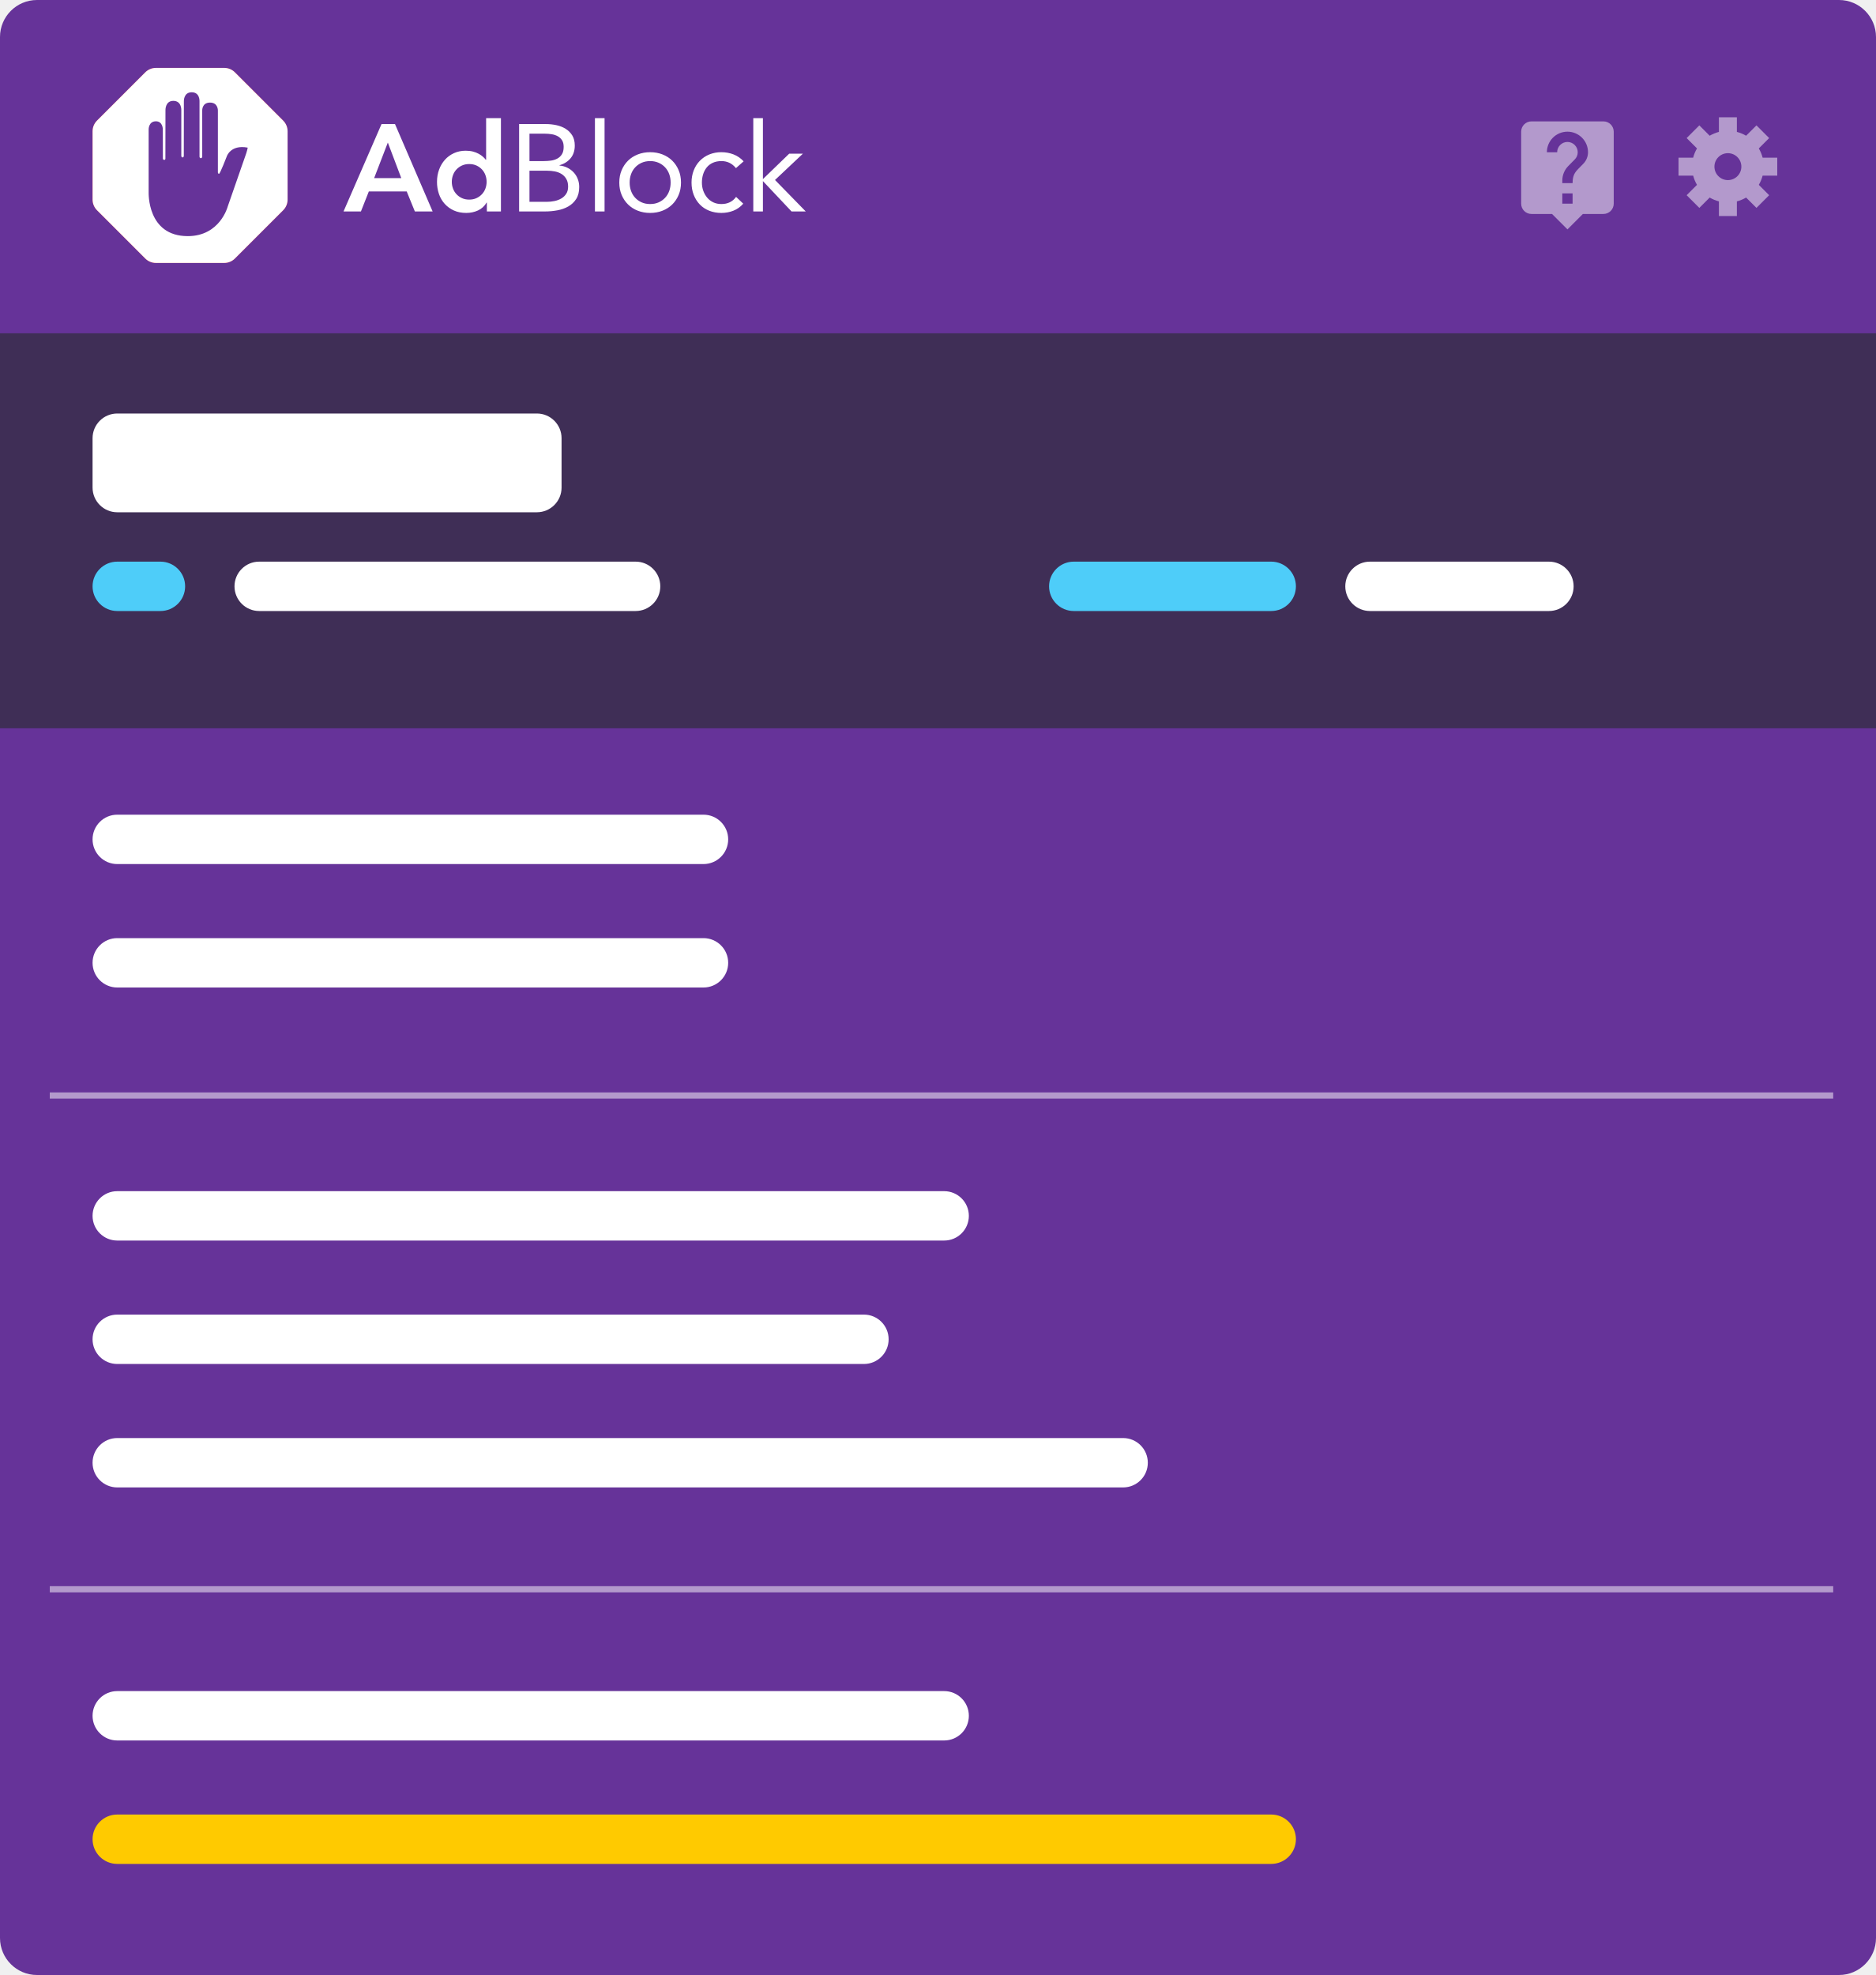
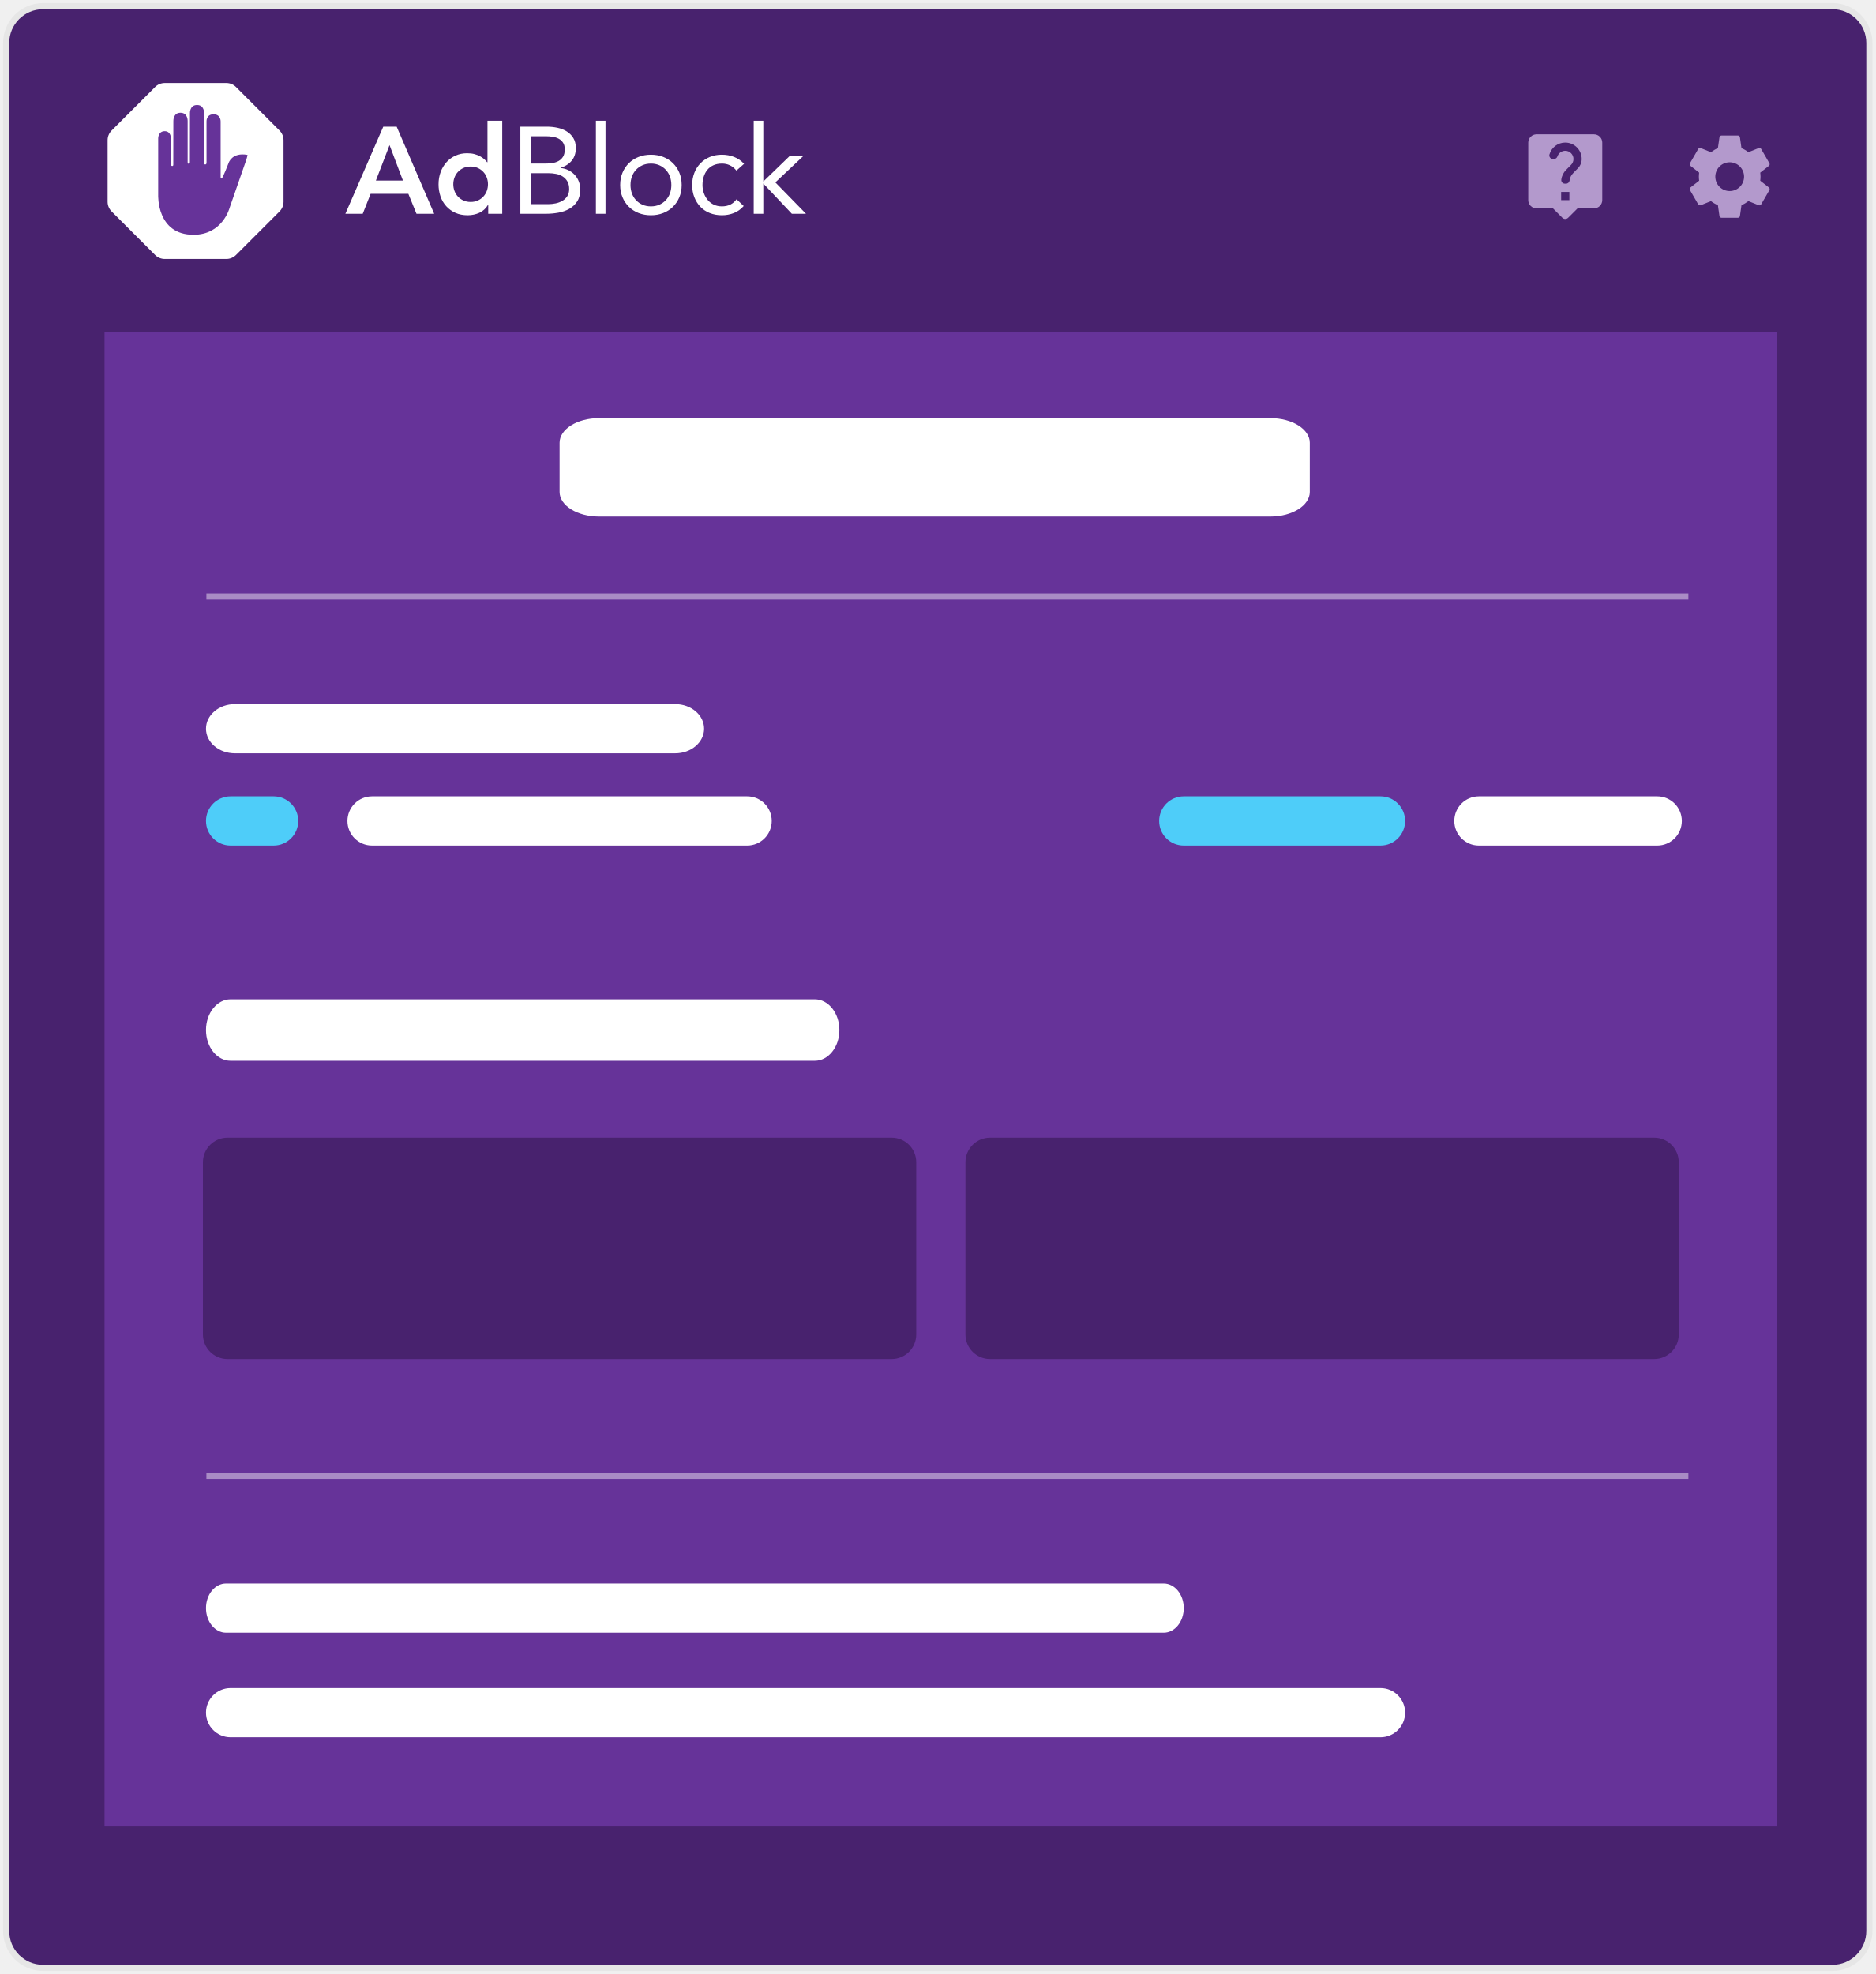
- <svg xmlns="http://www.w3.org/2000/svg" xmlns:xlink="http://www.w3.org/1999/xlink" width="304" height="320" viewBox="0 0 304 320">
-   <defs>
-     <rect id="a" width="304" height="320" rx="6" />
-   </defs>
-   <g fill="none" fill-rule="evenodd">
-     <mask id="b" fill="#fff">
-       <use xlink:href="#a" />
-     </mask>
-     <use fill="#639" xlink:href="#a" />
-     <path fill="#3F2E56" d="M0 54h304v64H0z" mask="url(#b)" />
-     <g fill-rule="nonzero" stroke="#FFF" stroke-linecap="square" stroke-opacity=".5" mask="url(#b)">
-       <path d="M8.566 177.5h288M8.566 257.5h288" />
-     </g>
-     <g mask="url(#b)">
-       <path fill="#FFF" fill-rule="nonzero" d="M61.827 20.1h2.18l6.1 14.16h-2.88l-1.32-3.24h-6.14l-1.28 3.24h-2.82l6.16-14.16zm3.2 8.76l-2.18-5.76-2.22 5.76h4.4zm13.867 3.96h-.04a3.087 3.087 0 0 1-1.4 1.28c-.587.266-1.22.4-1.9.4-.747 0-1.41-.13-1.99-.39a4.459 4.459 0 0 1-1.49-1.07 4.575 4.575 0 0 1-.94-1.6 5.986 5.986 0 0 1-.32-1.98c0-.707.113-1.367.34-1.98a4.924 4.924 0 0 1 .95-1.6c.406-.454.896-.81 1.47-1.07.573-.26 1.2-.39 1.88-.39.453 0 .853.046 1.2.14.346.093.653.213.92.36.266.146.493.303.68.47.186.166.34.33.46.49h.06v-6.74h2.4v15.12h-2.28v-1.44zm-5.68-3.36c0 .373.063.733.19 1.08.126.346.313.653.56.92.246.266.543.48.89.64.346.16.74.24 1.18.24.44 0 .833-.08 1.18-.24a2.79 2.79 0 0 0 .89-.64 2.71 2.71 0 0 0 .56-.92c.126-.347.19-.707.19-1.08 0-.374-.064-.734-.19-1.08a2.71 2.71 0 0 0-.56-.92 2.79 2.79 0 0 0-.89-.64c-.347-.16-.74-.24-1.18-.24-.44 0-.834.08-1.18.24a2.79 2.79 0 0 0-.89.64 2.71 2.71 0 0 0-.56.92c-.127.346-.19.706-.19 1.08zM84.12 20.1h4.32c.587 0 1.16.06 1.72.18s1.06.316 1.5.59c.44.273.797.63 1.07 1.07.274.44.41.986.41 1.64 0 .826-.223 1.51-.67 2.05-.446.54-1.05.923-1.81 1.15v.04a3.563 3.563 0 0 1 2.29 1.1c.287.306.51.663.67 1.07.16.406.24.843.24 1.31 0 .786-.163 1.433-.49 1.94a3.65 3.65 0 0 1-1.28 1.21c-.526.3-1.12.51-1.78.63-.66.12-1.316.18-1.97.18h-4.22V20.1zm1.68 6h2.32c.4 0 .79-.027 1.17-.08.38-.054.724-.164 1.03-.33.307-.167.554-.4.74-.7.187-.3.28-.697.28-1.19 0-.44-.086-.797-.26-1.07a1.9 1.9 0 0 0-.69-.65 2.982 2.982 0 0 0-.98-.33 6.862 6.862 0 0 0-1.11-.09h-2.5v4.44zm0 6.6h2.84c.414 0 .824-.044 1.23-.13a3.627 3.627 0 0 0 1.1-.42 2.33 2.33 0 0 0 .79-.76c.2-.314.3-.697.3-1.15 0-.494-.096-.907-.29-1.24a2.303 2.303 0 0 0-.76-.8c-.313-.2-.673-.34-1.08-.42a6.46 6.46 0 0 0-1.25-.12H85.8v5.04zm10.607-13.56h1.56v15.12h-1.56V19.14zm3.947 10.44c0-.734.127-1.4.38-2 .253-.6.6-1.117 1.04-1.55.44-.434.967-.77 1.58-1.01.613-.24 1.28-.36 2-.36s1.387.12 2 .36 1.14.576 1.58 1.01c.44.433.787.95 1.04 1.55.253.6.38 1.266.38 2 0 .733-.127 1.4-.38 2-.253.6-.6 1.116-1.04 1.55-.44.433-.967.77-1.58 1.01-.613.24-1.28.36-2 .36s-1.387-.12-2-.36a4.621 4.621 0 0 1-1.58-1.01 4.731 4.731 0 0 1-1.04-1.55c-.253-.6-.38-1.267-.38-2zm1.68 0c0 .493.077.95.23 1.37.153.42.377.786.67 1.1.293.313.643.56 1.05.74.407.18.863.27 1.37.27.507 0 .963-.09 1.37-.27.407-.18.757-.427 1.05-.74.293-.314.517-.68.67-1.1.153-.42.23-.877.23-1.37 0-.494-.077-.95-.23-1.37a3.191 3.191 0 0 0-.67-1.1 3.189 3.189 0 0 0-1.05-.74 3.35 3.35 0 0 0-1.37-.27c-.507 0-.963.09-1.37.27-.407.18-.757.426-1.05.74-.293.313-.517.68-.67 1.1-.153.42-.23.876-.23 1.37zm17.227-2.34c-.333-.4-.693-.69-1.08-.87a2.996 2.996 0 0 0-1.28-.27c-.52 0-.98.09-1.38.27-.4.18-.73.43-.99.75s-.457.69-.59 1.11c-.133.42-.2.87-.2 1.35 0 .48.077.93.23 1.35.153.42.367.79.64 1.11.273.32.603.57.99.75.387.18.82.27 1.3.27 1.027 0 1.82-.387 2.38-1.16l1.16 1.1c-.453.52-.987.9-1.6 1.14-.613.24-1.26.36-1.94.36-.72 0-1.38-.12-1.98-.36-.6-.24-1.11-.58-1.53-1.02-.42-.44-.747-.96-.98-1.56-.233-.6-.35-1.26-.35-1.98 0-.707.117-1.36.35-1.96.233-.6.563-1.12.99-1.56a4.52 4.52 0 0 1 1.53-1.03 5.084 5.084 0 0 1 1.97-.37c.693 0 1.35.12 1.97.36a4.31 4.31 0 0 1 1.63 1.12l-1.24 1.1zm2.807-8.1h1.56v9.88l4.26-4.12h2.22l-4.52 4.26 4.98 5.1h-2.3l-4.64-4.92v4.92h-1.56V19.14z" />
-       <path fill="#F40D12" d="M23.54 11.716l-7.824 7.825A2.444 2.444 0 0 0 15 21.27v11.067c0 .648.258 1.27.716 1.728l7.824 7.825c.459.458 1.08.716 1.729.716h11.067c.648 0 1.27-.258 1.729-.716l7.824-7.825c.458-.458.716-1.08.716-1.728V21.27c0-.649-.258-1.27-.716-1.729l-7.824-7.825A2.444 2.444 0 0 0 36.336 11H25.269c-.648 0-1.27.258-1.729.716z" />
-       <path fill="#FFF" d="M30.426 38.26c5.236 0 6.478-4.803 6.478-4.803l3.005-8.635s.272-.896.222-.906c-2.799-.523-3.394 1.45-3.394 1.45s-1.075 2.793-1.242 2.793c-.167 0-.187-.207-.187-.207V17.916s.052-1.295-1.277-1.295c-1.33 0-1.262 1.297-1.262 1.297l.002 7.415s.018.298-.231.298c-.222 0-.21-.288-.21-.288V16.41s.083-1.46-1.262-1.46c-1.344 0-1.272 1.47-1.272 1.47l-.012 8.813s.017.271-.205.271c-.206 0-.199-.268-.199-.268v-7.39s.075-1.504-1.294-1.504c-1.345 0-1.273 1.532-1.273 1.532l-.012 7.802s.025.227-.187.227c-.224 0-.219-.227-.219-.227l-.01-4.718s.012-1.304-1.118-1.304c-1.202 0-1.18 1.304-1.18 1.304v10.183c.008-.002-.304 7.118 6.339 7.118z" />
-       <g>
-         <path fill="#FFF" d="M23.54 11.716l-7.824 7.825A2.444 2.444 0 0 0 15 21.27v11.067c0 .648.258 1.27.716 1.728l7.824 7.825c.459.458 1.08.716 1.729.716h11.067c.648 0 1.27-.258 1.729-.716l7.824-7.825c.458-.458.716-1.08.716-1.728V21.27c0-.649-.258-1.27-.716-1.729l-7.824-7.825A2.444 2.444 0 0 0 36.336 11H25.269c-.648 0-1.27.258-1.729.716z" />
-         <path fill="#639" d="M30.426 38.26c5.236 0 6.478-4.803 6.478-4.803l3.005-8.635s.272-.896.222-.906c-2.799-.523-3.394 1.45-3.394 1.45s-1.075 2.793-1.242 2.793c-.167 0-.187-.207-.187-.207V17.916s.052-1.295-1.277-1.295c-1.33 0-1.262 1.297-1.262 1.297l.002 7.415s.018.298-.231.298c-.222 0-.21-.288-.21-.288V16.41s.083-1.46-1.262-1.46c-1.344 0-1.272 1.47-1.272 1.47l-.012 8.813s.017.271-.205.271c-.206 0-.199-.268-.199-.268v-7.39s.075-1.504-1.294-1.504c-1.345 0-1.273 1.532-1.273 1.532l-.012 7.802s.025.227-.187.227c-.224 0-.219-.227-.219-.227l-.01-4.718s.012-1.304-1.118-1.304c-1.202 0-1.18 1.304-1.18 1.304v10.183c.008-.002-.304 7.118 6.339 7.118z" />
-       </g>
-     </g>
-     <g fill="#FFF" fill-opacity=".5" mask="url(#b)">
-       <path d="M259.833 19.667h-11.666c-.925 0-1.667.75-1.667 1.666V33c0 .917.742 1.667 1.667 1.667h3.333l2.5 2.5 2.5-2.5h3.333c.917 0 1.667-.75 1.667-1.667V21.333c0-.916-.75-1.666-1.667-1.666zm-5 13.333h-1.666v-1.667h1.666V33zm1.725-6.458l-.75.766c-.6.609-.975 1.109-.975 2.359h-1.666v-.417c0-.917.375-1.75.975-2.358l1.033-1.05c.308-.3.492-.717.492-1.175 0-.917-.75-1.667-1.667-1.667s-1.667.75-1.667 1.667h-1.666a3.332 3.332 0 1 1 6.666 0c0 .733-.3 1.4-.775 1.875z" />
-       <path fill-rule="nonzero" d="M288 28.455v-2.91h-2.372a5.795 5.795 0 0 0-.62-1.496l1.677-1.677-2.057-2.057-1.677 1.677a5.795 5.795 0 0 0-1.496-.62V19h-2.91v2.372a5.795 5.795 0 0 0-1.496.62l-1.677-1.677-2.057 2.057 1.677 1.677a5.795 5.795 0 0 0-.62 1.496H272v2.91h2.372c.138.532.347 1.034.62 1.496l-1.677 1.677 2.057 2.057 1.677-1.677c.462.273.964.482 1.496.62V35h2.91v-2.372a5.795 5.795 0 0 0 1.496-.62l1.677 1.677 2.057-2.057-1.677-1.677c.273-.462.482-.964.62-1.496H288zm-8 .727a2.182 2.182 0 1 1 0-4.364 2.182 2.182 0 0 1 0 4.364z" />
-     </g>
-     <g mask="url(#b)">
-       <g transform="translate(15 67)">
-         <rect width="76" height="16" fill="#FFF" rx="4" />
-         <rect width="103" height="8" y="65" fill="#FFF" rx="4" />
-         <rect width="142" height="8" y="126" fill="#FFF" rx="4" />
-         <rect width="142" height="8" y="207" fill="#FFF" rx="4" />
-         <rect width="195" height="8" y="227" fill="#FFCA00" rx="4" />
-         <rect width="171" height="8" y="166" fill="#FFF" rx="4" />
-         <rect width="103" height="8" y="85" fill="#FFF" rx="4" />
-         <rect width="129" height="8" y="146" fill="#FFF" rx="4" />
-         <rect width="15" height="8" y="24" fill="#4ECDF9" rx="4" />
-         <rect width="40" height="8" x="155" y="24" fill="#4ECDF9" rx="4" />
-         <rect width="69" height="8" x="23" y="24" fill="#FFF" rx="4" />
-         <rect width="37" height="8" x="203" y="24" fill="#FFF" rx="4" />
-       </g>
-     </g>
-   </g>
+ <svg xmlns="http://www.w3.org/2000/svg" width="305" height="321" viewBox="0 0 305 321" fill="none">
+   <path d="M298 1H7C3.686 1 1 3.686 1 7V314C1 317.314 3.686 320 7 320H298C301.314 320 304 317.314 304 314V7C304 3.686 301.314 1 298 1Z" fill="#48226E" stroke="#E6E6E6" />
+   <path fill-rule="evenodd" clip-rule="evenodd" d="M17 54H289V297H17V54Z" fill="#663399" />
+   <path d="M34.066 97H274.066" stroke="#A98CC5" stroke-linecap="square" />
+   <path d="M34.066 240H274.066" stroke="#A98CC5" stroke-linecap="square" />
+   <path d="M62.327 20.6H64.507L70.607 34.76H67.727L66.407 31.52H60.267L58.987 34.76H56.167L62.327 20.6V20.6ZM65.527 29.36L63.347 23.6L61.127 29.36H65.527ZM79.394 33.32H79.354C79.033 33.883 78.543 34.331 77.954 34.6C77.367 34.866 76.734 35 76.054 35C75.307 35 74.644 34.87 74.064 34.61C73.499 34.361 72.991 33.996 72.574 33.54C72.155 33.077 71.835 32.532 71.634 31.94C71.417 31.303 71.308 30.633 71.314 29.96C71.314 29.253 71.427 28.593 71.654 27.98C71.866 27.391 72.189 26.848 72.604 26.38C73.01 25.926 73.5 25.57 74.074 25.31C74.647 25.05 75.274 24.92 75.954 24.92C76.407 24.92 76.807 24.966 77.154 25.06C77.5 25.153 77.807 25.273 78.074 25.42C78.34 25.566 78.567 25.723 78.754 25.89C78.94 26.056 79.094 26.22 79.214 26.38H79.274V19.64H81.674V34.76H79.394V33.32V33.32ZM73.714 29.96C73.714 30.333 73.777 30.693 73.904 31.04C74.03 31.386 74.217 31.693 74.464 31.96C74.71 32.226 75.007 32.44 75.354 32.6C75.7 32.76 76.094 32.84 76.534 32.84C76.974 32.84 77.367 32.76 77.714 32.6C78.05 32.448 78.353 32.23 78.604 31.96C78.85 31.694 79.041 31.381 79.164 31.04C79.29 30.693 79.354 30.333 79.354 29.96C79.354 29.586 79.29 29.226 79.164 28.88C79.041 28.539 78.85 28.226 78.604 27.96C78.353 27.69 78.05 27.473 77.714 27.32C77.367 27.16 76.974 27.08 76.534 27.08C76.094 27.08 75.7 27.16 75.354 27.32C75.018 27.473 74.715 27.69 74.464 27.96C74.218 28.226 74.027 28.539 73.904 28.88C73.777 29.226 73.714 29.586 73.714 29.96ZM84.62 20.6H88.94C89.527 20.6 90.1 20.66 90.66 20.78C91.22 20.9 91.72 21.096 92.16 21.37C92.6 21.643 92.957 22 93.23 22.44C93.504 22.88 93.64 23.426 93.64 24.08C93.64 24.906 93.417 25.59 92.97 26.13C92.524 26.67 91.92 27.053 91.16 27.28V27.32C92.033 27.393 92.848 27.785 93.45 28.42C93.737 28.726 93.96 29.083 94.12 29.49C94.28 29.896 94.36 30.333 94.36 30.8C94.36 31.586 94.197 32.233 93.87 32.74C93.549 33.242 93.109 33.657 92.59 33.95C92.064 34.25 91.47 34.46 90.81 34.58C90.15 34.7 89.494 34.76 88.84 34.76H84.62V20.6V20.6ZM86.3 26.6H88.62C89.02 26.6 89.41 26.573 89.79 26.52C90.17 26.466 90.514 26.356 90.82 26.19C91.127 26.023 91.374 25.79 91.56 25.49C91.747 25.19 91.84 24.793 91.84 24.3C91.84 23.86 91.754 23.503 91.58 23.23C91.409 22.959 91.171 22.735 90.89 22.58C90.585 22.414 90.253 22.302 89.91 22.25C89.543 22.19 89.172 22.16 88.8 22.16H86.3V26.6V26.6ZM86.3 33.2H89.14C89.554 33.2 89.964 33.156 90.37 33.07C90.757 32.991 91.129 32.849 91.47 32.65C91.79 32.463 92.061 32.203 92.26 31.89C92.46 31.576 92.56 31.193 92.56 30.74C92.56 30.246 92.464 29.833 92.27 29.5C92.085 29.176 91.824 28.901 91.51 28.7C91.197 28.5 90.837 28.36 90.43 28.28C90.018 28.2 89.6 28.159 89.18 28.16H86.3V33.2V33.2ZM96.907 19.64H98.467V34.76H96.907V19.64ZM100.854 30.08C100.854 29.346 100.981 28.68 101.234 28.08C101.487 27.48 101.834 26.963 102.274 26.53C102.714 26.096 103.241 25.76 103.854 25.52C104.467 25.28 105.134 25.16 105.854 25.16C106.574 25.16 107.241 25.28 107.854 25.52C108.467 25.76 108.994 26.096 109.434 26.53C109.874 26.963 110.221 27.48 110.474 28.08C110.727 28.68 110.854 29.346 110.854 30.08C110.854 30.813 110.727 31.48 110.474 32.08C110.221 32.68 109.874 33.196 109.434 33.63C108.994 34.063 108.467 34.4 107.854 34.64C107.241 34.88 106.574 35 105.854 35C105.134 35 104.467 34.88 103.854 34.64C103.264 34.415 102.726 34.071 102.274 33.63C101.828 33.188 101.474 32.661 101.234 32.08C100.981 31.48 100.854 30.813 100.854 30.08V30.08ZM102.534 30.08C102.534 30.573 102.611 31.03 102.764 31.45C102.917 31.87 103.141 32.236 103.434 32.55C103.727 32.863 104.077 33.11 104.484 33.29C104.891 33.47 105.347 33.56 105.854 33.56C106.361 33.56 106.817 33.47 107.224 33.29C107.631 33.11 107.981 32.863 108.274 32.55C108.567 32.236 108.791 31.87 108.944 31.45C109.097 31.03 109.174 30.573 109.174 30.08C109.174 29.586 109.097 29.13 108.944 28.71C108.798 28.302 108.57 27.927 108.274 27.61C107.978 27.295 107.621 27.043 107.224 26.87C106.791 26.685 106.325 26.593 105.854 26.6C105.347 26.6 104.891 26.69 104.484 26.87C104.077 27.05 103.727 27.296 103.434 27.61C103.141 27.923 102.917 28.29 102.764 28.71C102.611 29.13 102.534 29.586 102.534 30.08V30.08ZM119.761 27.74C119.428 27.34 119.068 27.05 118.681 26.87C118.279 26.687 117.842 26.595 117.401 26.6C116.881 26.6 116.421 26.69 116.021 26.87C115.621 27.05 115.291 27.3 115.031 27.62C114.771 27.94 114.574 28.31 114.441 28.73C114.308 29.15 114.241 29.6 114.241 30.08C114.241 30.56 114.318 31.01 114.471 31.43C114.624 31.85 114.838 32.22 115.111 32.54C115.384 32.86 115.714 33.11 116.101 33.29C116.488 33.47 116.921 33.56 117.401 33.56C118.428 33.56 119.221 33.173 119.781 32.4L120.941 33.5C120.488 34.02 119.954 34.4 119.341 34.64C118.728 34.88 118.081 35 117.401 35C116.681 35 116.021 34.88 115.421 34.64C114.821 34.4 114.311 34.06 113.891 33.62C113.471 33.18 113.144 32.66 112.911 32.06C112.678 31.46 112.561 30.8 112.561 30.08C112.561 29.373 112.678 28.72 112.911 28.12C113.144 27.52 113.474 27 113.901 26.56C114.335 26.115 114.856 25.765 115.431 25.53C116.057 25.277 116.726 25.151 117.401 25.16C118.094 25.16 118.751 25.28 119.371 25.52C119.994 25.762 120.552 26.145 121.001 26.64L119.761 27.74V27.74ZM122.568 19.64H124.128V29.52L128.388 25.4H130.608L126.088 29.66L131.068 34.76H128.768L124.128 29.84V34.76H122.568V19.64Z" fill="white" />
+   <path fill-rule="evenodd" clip-rule="evenodd" d="M25.23 14.148L18.148 21.231C17.943 21.437 17.779 21.681 17.668 21.949C17.557 22.218 17.5 22.506 17.5 22.797V32.814C17.5 33.401 17.733 33.964 18.148 34.379L25.23 41.462C25.646 41.877 26.208 42.11 26.796 42.11H36.813C37.4 42.11 37.963 41.877 38.379 41.462L45.461 34.379C45.876 33.964 46.109 33.401 46.109 32.814V22.797C46.109 22.209 45.876 21.647 45.461 21.231L38.379 14.148C38.173 13.943 37.929 13.78 37.661 13.668C37.392 13.557 37.104 13.5 36.813 13.5H26.796C26.209 13.5 25.646 13.733 25.23 14.148Z" fill="white" />
+   <path fill-rule="evenodd" clip-rule="evenodd" d="M31.464 38.176C36.203 38.176 37.328 33.828 37.328 33.828L40.048 26.012C40.048 26.012 40.294 25.201 40.249 25.192C37.715 24.718 37.177 26.504 37.177 26.504C37.177 26.504 36.203 29.033 36.052 29.033C35.901 29.033 35.883 28.845 35.883 28.845V19.761C35.883 19.761 35.93 18.588 34.727 18.588C33.523 18.588 33.585 19.762 33.585 19.762L33.587 26.474C33.587 26.474 33.603 26.744 33.377 26.744C33.176 26.744 33.187 26.483 33.187 26.483V18.397C33.187 18.397 33.263 17.076 32.045 17.076C30.828 17.076 30.893 18.406 30.893 18.406L30.883 26.384C30.883 26.384 30.898 26.629 30.697 26.629C30.511 26.629 30.517 26.387 30.517 26.387V19.697C30.517 19.697 30.585 18.336 29.346 18.336C28.128 18.336 28.193 19.723 28.193 19.723L28.182 26.785C28.182 26.785 28.205 26.99 28.013 26.99C27.81 26.99 27.815 26.785 27.815 26.785L27.806 22.514C27.806 22.514 27.817 21.334 26.794 21.334C25.706 21.334 25.726 22.514 25.726 22.514V31.732C25.733 31.73 25.451 38.175 31.464 38.175V38.176Z" fill="#663399" />
+   <path d="M206.579 68H97.421C93.875 68 91 69.791 91 72V80C91 82.209 93.875 84 97.421 84H206.579C210.125 84 213 82.209 213 80V72C213 69.791 210.125 68 206.579 68Z" fill="white" />
+   <path d="M132.5 162.5H37.5C35.291 162.5 33.5 164.739 33.5 167.5C33.5 170.261 35.291 172.5 37.5 172.5H132.5C134.709 172.5 136.5 170.261 136.5 167.5C136.5 164.739 134.709 162.5 132.5 162.5Z" fill="white" />
+   <path d="M189.238 257.5H36.761C34.96 257.5 33.5 259.291 33.5 261.5C33.5 263.709 34.96 265.5 36.761 265.5H189.238C191.04 265.5 192.5 263.709 192.5 261.5C192.5 259.291 191.04 257.5 189.238 257.5Z" fill="white" />
+   <path d="M224.5 274.5H37.5C35.291 274.5 33.5 276.291 33.5 278.5C33.5 280.709 35.291 282.5 37.5 282.5H224.5C226.709 282.5 228.5 280.709 228.5 278.5C228.5 276.291 226.709 274.5 224.5 274.5Z" fill="white" />
+   <path d="M44.5 129.5H37.5C35.291 129.5 33.5 131.291 33.5 133.5C33.5 135.709 35.291 137.5 37.5 137.5H44.5C46.709 137.5 48.5 135.709 48.5 133.5C48.5 131.291 46.709 129.5 44.5 129.5Z" fill="#4ECDF9" />
+   <path d="M224.5 129.5H192.5C190.291 129.5 188.5 131.291 188.5 133.5C188.5 135.709 190.291 137.5 192.5 137.5H224.5C226.709 137.5 228.5 135.709 228.5 133.5C228.5 131.291 226.709 129.5 224.5 129.5Z" fill="#4ECDF9" />
+   <path d="M121.5 129.5H60.5C58.291 129.5 56.5 131.291 56.5 133.5C56.5 135.709 58.291 137.5 60.5 137.5H121.5C123.709 137.5 125.5 135.709 125.5 133.5C125.5 131.291 123.709 129.5 121.5 129.5Z" fill="white" />
+   <path d="M109.804 114.5H38.196C35.602 114.5 33.5 116.291 33.5 118.5C33.5 120.709 35.602 122.5 38.196 122.5H109.804C112.398 122.5 114.5 120.709 114.5 118.5C114.5 116.291 112.398 114.5 109.804 114.5Z" fill="white" />
+   <path d="M269.5 129.5H240.5C238.291 129.5 236.5 131.291 236.5 133.5C236.5 135.709 238.291 137.5 240.5 137.5H269.5C271.709 137.5 273.5 135.709 273.5 133.5C273.5 131.291 271.709 129.5 269.5 129.5Z" fill="white" />
+   <path d="M33 189C33 186.791 34.791 185 37 185H145C147.209 185 149 186.791 149 189V217C149 219.209 147.209 221 145 221H37C34.791 221 33 219.209 33 217V189Z" fill="#48226E" />
+   <path d="M157 189C157 186.791 158.791 185 161 185H269C271.209 185 273 186.791 273 189V217C273 219.209 271.209 221 269 221H161C158.791 221 157 219.209 157 217V189Z" fill="#48226E" />
+   <path fill-rule="evenodd" clip-rule="evenodd" d="M286.297 28.727C286.297 28.954 286.277 29.168 286.251 29.382L287.661 30.485C287.788 30.585 287.822 30.766 287.741 30.913L286.404 33.226C286.324 33.373 286.15 33.433 285.997 33.373L284.332 32.705C283.985 32.965 283.61 33.193 283.203 33.36L282.949 35.131C282.928 35.291 282.788 35.412 282.621 35.412H279.947C279.78 35.412 279.64 35.291 279.62 35.131L279.366 33.36C278.958 33.193 278.584 32.972 278.236 32.705L276.572 33.373C276.424 33.426 276.244 33.373 276.164 33.226L274.827 30.913C274.747 30.766 274.78 30.585 274.907 30.485L276.318 29.382C276.291 29.168 276.271 28.948 276.271 28.727C276.271 28.507 276.291 28.286 276.318 28.072L274.907 26.969C274.78 26.869 274.74 26.688 274.827 26.541L276.164 24.229C276.244 24.081 276.418 24.021 276.572 24.081L278.236 24.75C278.584 24.489 278.958 24.262 279.366 24.095L279.62 22.323C279.64 22.163 279.78 22.043 279.947 22.043H282.621C282.788 22.043 282.928 22.163 282.949 22.323L283.203 24.095C283.61 24.262 283.985 24.483 284.332 24.75L285.997 24.081C286.144 24.028 286.324 24.081 286.404 24.229L287.741 26.541C287.822 26.688 287.788 26.869 287.661 26.969L286.251 28.072C286.277 28.286 286.297 28.5 286.297 28.727ZM278.945 28.727C278.945 30.017 279.994 31.067 281.284 31.067C282.574 31.067 283.624 30.017 283.624 28.727C283.624 27.437 282.574 26.388 281.284 26.388C279.994 26.388 278.945 27.437 278.945 28.727Z" fill="#B399CC" />
+   <path fill-rule="evenodd" clip-rule="evenodd" d="M259.224 21.848H249.866C249.124 21.848 248.529 22.45 248.529 23.185V32.543C248.529 33.279 249.13 33.88 249.866 33.88H252.54L254.07 35.411C254.331 35.672 254.752 35.672 255.013 35.411L256.55 33.88H259.224C259.959 33.88 260.561 33.279 260.561 32.543V23.185C260.561 22.45 259.959 21.848 259.224 21.848ZM255.213 31.206V32.543H253.876V31.206H255.213ZM255.995 27.978L256.597 27.363C256.978 26.982 257.219 26.447 257.219 25.859C257.219 24.382 256.022 23.185 254.545 23.185C253.328 23.185 252.306 23.994 251.978 25.104C251.871 25.478 252.138 25.852 252.526 25.852H252.727C252.987 25.852 253.195 25.672 253.281 25.424C253.462 24.903 253.963 24.522 254.545 24.522C255.28 24.522 255.882 25.123 255.882 25.859C255.882 26.227 255.735 26.561 255.494 26.801L254.665 27.644C254.257 28.058 253.977 28.599 253.903 29.208C253.856 29.555 254.124 29.863 254.471 29.863H254.679C254.973 29.863 255.207 29.642 255.247 29.355C255.334 28.713 255.608 28.372 255.995 27.978Z" fill="#B399CC" />
</svg>
